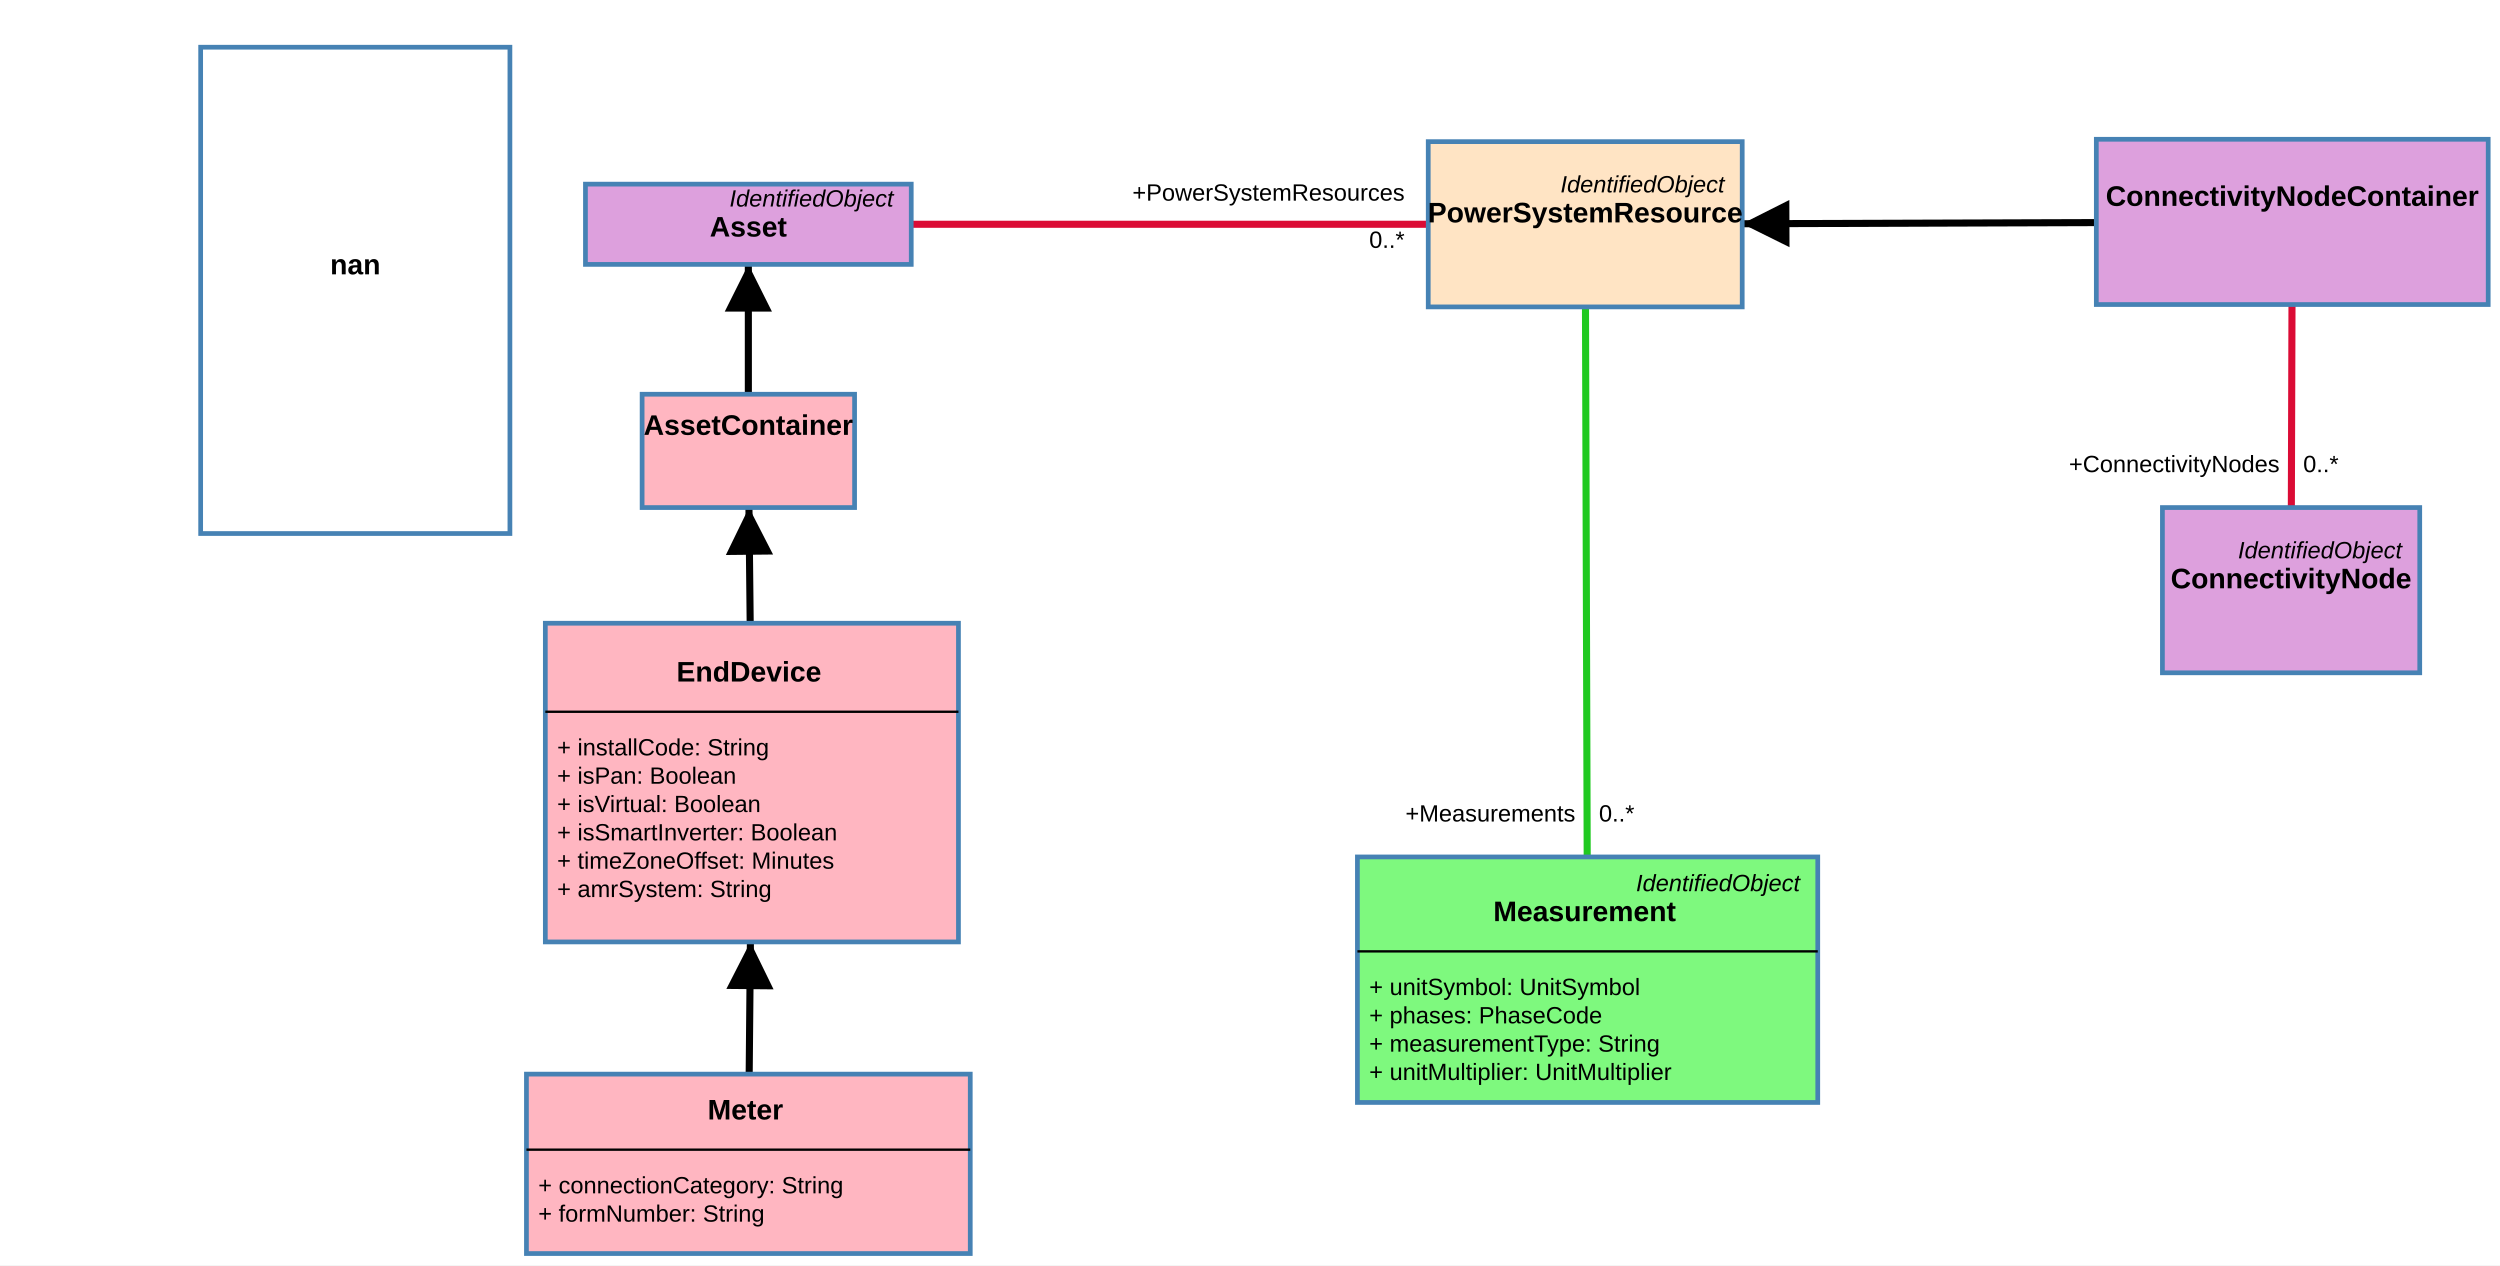
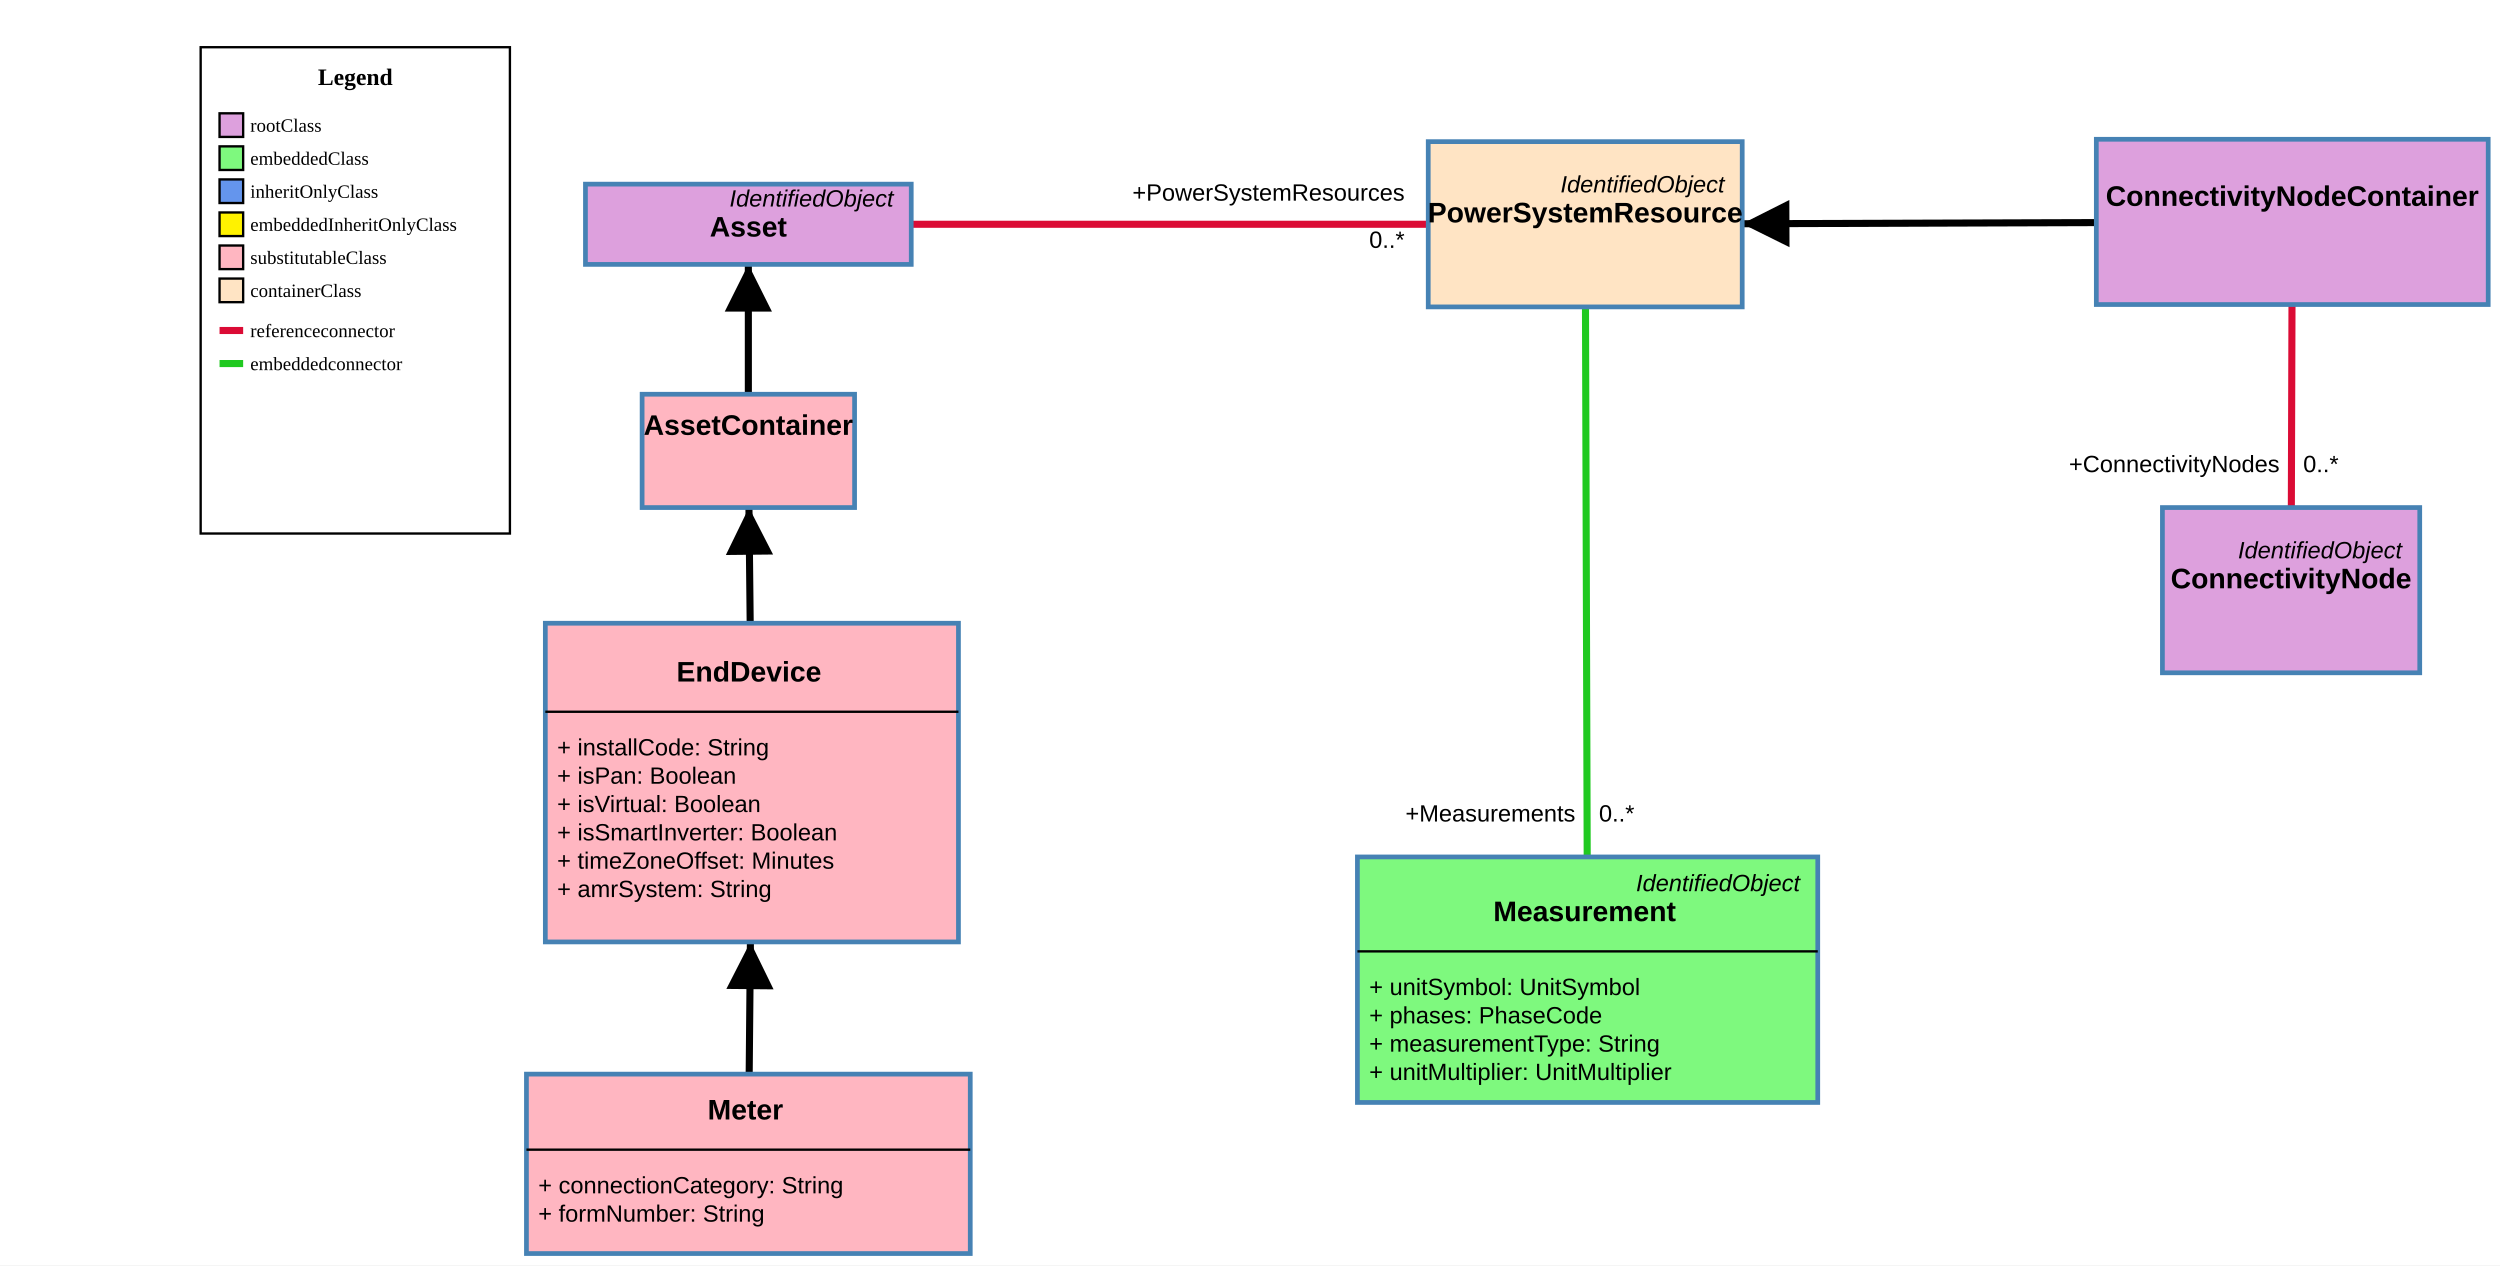
<svg xmlns="http://www.w3.org/2000/svg" width="1059" height="536" style="-webkit-tap-highlight-color: rgba(0, 0, 0, 0);">
  <rect width="100%" height="100%" fill="white" />
  <g class="zoom-group">
    <defs>
      <marker id="arrowhead" viewBox="-0 -5 10 10" refX="5" refY="0" orient="auto" markerWidth="10" markerHeight="10" xoverflow="visible">
        <path d="M 0,-5 L 10 ,0 L 0,5" fill="black" style="stroke: none;" />
      </marker>
    </defs>
    <line class="link" x1="970.5" y1="250" x2="971" y2="94" stroke="#DB0B35" stroke-width="3" />
    <line class="link" x1="971" y1="94" x2="671.5" y2="95" stroke="#000000" stroke-width="3" marker-end="url(#arrowhead)" />
    <line class="link" x1="671.5" y1="95" x2="672.5" y2="415" stroke="#20C920" stroke-width="3" />
    <line class="link" x1="317" y1="493" x2="318.5" y2="331.5" stroke="#000000" stroke-width="3" marker-end="url(#arrowhead)" />
    <line class="link" x1="317" y1="191" x2="317" y2="95" stroke="#000000" stroke-width="3" marker-end="url(#arrowhead)" />
    <line class="link" x1="318.5" y1="331.5" x2="317" y2="191" stroke="#000000" stroke-width="3" marker-end="url(#arrowhead)" />
    <line class="link" x1="317" y1="95" x2="671.5" y2="95" stroke="#DB0B35" stroke-width="3" />
    <line class="arrow" x2="748" y2="94.745" x1="971" y1="94" stroke="#000000" stroke-width="2" marker-end="url(#arrowhead)" />
    <line class="arrow" x2="317.78" y2="409" x1="317" y1="493" stroke="#000000" stroke-width="2" marker-end="url(#arrowhead)" />
    <line class="arrow" x2="317" y2="122" x1="317" y1="191" stroke="#000000" stroke-width="2" marker-end="url(#arrowhead)" />
    <line class="arrow" x2="317.363" y2="224.999" x1="318.5" y1="331.5" stroke="#000000" stroke-width="2" marker-end="url(#arrowhead)" />
    <g class="draggable" transform="translate(605, 60)">
      <rect class="box" width="133" height="70" style="fill: #FFE4C4; stroke: steelblue; stroke-width: 2px; cursor: move;" />
      <text x="0" y="0" text-anchor="start" font-size="10px">
        <tspan x="128" y="18" dy=".35em" text-anchor="end" style="font-family: Arial, sans-serif; font-weight: 400; font-style: italic; fill: black; font-size: 10px; pointer-events: none;">IdentifiedObject</tspan>
        <tspan x="66.5" y="30" dy=".35em" text-anchor="middle" style="font-family: Arial, sans-serif; font-weight: 700; font-style: normal; fill: black; font-size: 12px; pointer-events: none;">PowerSystemResource</tspan>
      </text>
    </g>
    <g class="draggable" transform="translate(916, 215)">
      <rect class="box" width="109" height="70" style="fill: #DDA0DD; stroke: steelblue; stroke-width: 2px; cursor: move;" />
      <text x="0" y="0" text-anchor="start" font-size="10px">
        <tspan x="104" y="18" dy=".35em" text-anchor="end" style="font-family: Arial, sans-serif; font-weight: 400; font-style: italic; fill: black; font-size: 10px; pointer-events: none;">IdentifiedObject</tspan>
        <tspan x="54.5" y="30" dy=".35em" text-anchor="middle" style="font-family: Arial, sans-serif; font-weight: 700; font-style: normal; fill: black; font-size: 12px; pointer-events: none;">ConnectivityNode</tspan>
      </text>
    </g>
    <g class="draggable" transform="translate(888, 59)">
      <rect class="box" width="166" height="70" style="fill: #DDA0DD; stroke: steelblue; stroke-width: 2px; cursor: move;" />
      <text x="0" y="0" text-anchor="start" font-size="10px">
        <tspan x="83" y="24" dy=".35em" text-anchor="middle" style="font-family: Arial, sans-serif; font-weight: 700; font-style: normal; fill: black; font-size: 12px; pointer-events: none;">ConnectivityNodeContainer</tspan>
      </text>
    </g>
    <g class="draggable" transform="translate(575, 363)">
      <rect class="box" width="195" height="104" style="fill: #7EF97E; stroke: steelblue; stroke-width: 2px; cursor: move;" />
      <text x="0" y="0" text-anchor="start" font-size="10px">
        <tspan x="190" y="11" dy=".35em" text-anchor="end" style="font-family: Arial, sans-serif; font-weight: 400; font-style: italic; fill: black; font-size: 10px; pointer-events: none;">IdentifiedObject</tspan>
        <tspan x="97.5" y="23" dy=".35em" text-anchor="middle" style="font-family: Arial, sans-serif; font-weight: 700; font-style: normal; fill: black; font-size: 12px; pointer-events: none;">Measurement</tspan>
        <tspan x="5" y="55" dy=".35em" text-anchor="start" style="font-family: Arial, sans-serif; font-weight: 400; font-style: normal; fill: black; font-size: 10px; pointer-events: none;">+   unitSymbol: UnitSymbol</tspan>
        <tspan x="5" y="67" dy=".35em" text-anchor="start" style="font-family: Arial, sans-serif; font-weight: 400; font-style: normal; fill: black; font-size: 10px; pointer-events: none;">+   phases: PhaseCode</tspan>
        <tspan x="5" y="79" dy=".35em" text-anchor="start" style="font-family: Arial, sans-serif; font-weight: 400; font-style: normal; fill: black; font-size: 10px; pointer-events: none;">+   measurementType: String</tspan>
        <tspan x="5" y="91" dy=".35em" text-anchor="start" style="font-family: Arial, sans-serif; font-weight: 400; font-style: normal; fill: black; font-size: 10px; pointer-events: none;">+   unitMultiplier: UnitMultiplier</tspan>
      </text>
      <line x1="0" x2="195" y1="40" y2="40" stroke="black" stroke-width="1" />
    </g>
    <g class="draggable" transform="translate(223, 455)">
      <rect class="box" width="188" height="76" style="fill: #FFB6C1; stroke: steelblue; stroke-width: 2px; cursor: move;" />
      <text x="0" y="0" text-anchor="start" font-size="10px">
        <tspan x="94" y="15" dy=".35em" text-anchor="middle" style="font-family: Arial, sans-serif; font-weight: 700; font-style: normal; fill: black; font-size: 12px; pointer-events: none;">Meter</tspan>
        <tspan x="5" y="47" dy=".35em" text-anchor="start" style="font-family: Arial, sans-serif; font-weight: 400; font-style: normal; fill: black; font-size: 10px; pointer-events: none;">+   connectionCategory: String</tspan>
        <tspan x="5" y="59" dy=".35em" text-anchor="start" style="font-family: Arial, sans-serif; font-weight: 400; font-style: normal; fill: black; font-size: 10px; pointer-events: none;">+   formNumber: String</tspan>
      </text>
      <line x1="0" x2="188" y1="32" y2="32" stroke="black" stroke-width="1" />
    </g>
    <g class="draggable" transform="translate(248, 78)">
      <rect class="box" width="138" height="34" style="fill: #DDA0DD; stroke: steelblue; stroke-width: 2px; cursor: move;" />
      <text x="0" y="0" text-anchor="start" font-size="10px">
        <tspan x="133" y="6" dy=".35em" text-anchor="end" style="font-family: Arial, sans-serif; font-weight: 400; font-style: italic; fill: black; font-size: 10px; pointer-events: none;">IdentifiedObject</tspan>
        <tspan x="69" y="18" dy=".35em" text-anchor="middle" style="font-family: Arial, sans-serif; font-weight: 700; font-style: normal; fill: black; font-size: 12px; pointer-events: none;">Asset</tspan>
      </text>
    </g>
    <g class="draggable" transform="translate(272, 167)">
      <rect class="box" width="90" height="48" style="fill: #FFB6C1; stroke: steelblue; stroke-width: 2px; cursor: move;" />
      <text x="0" y="0" text-anchor="start" font-size="10px">
        <tspan x="45" y="13" dy=".35em" text-anchor="middle" style="font-family: Arial, sans-serif; font-weight: 700; font-style: normal; fill: black; font-size: 12px; pointer-events: none;">AssetContainer</tspan>
      </text>
    </g>
    <g class="draggable" transform="translate(231, 264)">
      <rect class="box" width="175" height="135" style="fill: #FFB6C1; stroke: steelblue; stroke-width: 2px; cursor: move;" />
      <text x="0" y="0" text-anchor="start" font-size="10px">
        <tspan x="87.5" y="20.5" dy=".35em" text-anchor="middle" style="font-family: Arial, sans-serif; font-weight: 700; font-style: normal; fill: black; font-size: 12px; pointer-events: none;">EndDevice</tspan>
        <tspan x="5" y="52.5" dy=".35em" text-anchor="start" style="font-family: Arial, sans-serif; font-weight: 400; font-style: normal; fill: black; font-size: 10px; pointer-events: none;">+   installCode: String</tspan>
        <tspan x="5" y="64.5" dy=".35em" text-anchor="start" style="font-family: Arial, sans-serif; font-weight: 400; font-style: normal; fill: black; font-size: 10px; pointer-events: none;">+   isPan: Boolean</tspan>
        <tspan x="5" y="76.5" dy=".35em" text-anchor="start" style="font-family: Arial, sans-serif; font-weight: 400; font-style: normal; fill: black; font-size: 10px; pointer-events: none;">+   isVirtual: Boolean</tspan>
        <tspan x="5" y="88.5" dy=".35em" text-anchor="start" style="font-family: Arial, sans-serif; font-weight: 400; font-style: normal; fill: black; font-size: 10px; pointer-events: none;">+   isSmartInverter: Boolean</tspan>
        <tspan x="5" y="100.5" dy=".35em" text-anchor="start" style="font-family: Arial, sans-serif; font-weight: 400; font-style: normal; fill: black; font-size: 10px; pointer-events: none;">+   timeZoneOffset: Minutes</tspan>
        <tspan x="5" y="112.5" dy=".35em" text-anchor="start" style="font-family: Arial, sans-serif; font-weight: 400; font-style: normal; fill: black; font-size: 10px; pointer-events: none;">+   amrSystem: String</tspan>
      </text>
      <line x1="0" x2="175" y1="37.5" y2="37.5" stroke="black" stroke-width="1" />
    </g>
-     <g class="draggable" transform="translate(85, 20)">
-       <rect class="box" width="131" height="206" style="fill: #FFFFFF; stroke: steelblue; stroke-width: 2px; cursor: move;" />
-       <text x="0" y="0" text-anchor="start" font-size="10px">
-         <tspan x="65.5" y="92" dy=".35em" text-anchor="middle" style="font-family: Arial, sans-serif; font-weight: 700; font-style: normal; fill: black; font-size: 12px; pointer-events: none;">nan</tspan>
-       </text>
-     </g>
    <text class="link-text-start-top" x="965.628" y="210" text-anchor="end" dy="-1em" style="font-family: Arial, sans-serif; font-size: 10px; fill: black;">+ConnectivityNodes</text>
    <text class="link-text-start-top" x="878" y="94.294" text-anchor="end" dy="-1em" style="font-family: Arial, sans-serif; font-size: 10px; fill: black;" />
    <text class="link-text-start-top" x="666.625" y="135" text-anchor="end" dy="1em" style="font-family: Arial, sans-serif; font-size: 10px; fill: black;" />
    <text class="link-text-start-top" x="312.399" y="450" text-anchor="end" dy="-1em" style="font-family: Arial, sans-serif; font-size: 10px; fill: black;" />
    <text class="link-text-start-top" x="312" y="162" text-anchor="end" dy="-1em" style="font-family: Arial, sans-serif; font-size: 10px; fill: black;" />
    <text class="link-text-start-top" x="312.726" y="259" text-anchor="end" dy="-1em" style="font-family: Arial, sans-serif; font-size: 10px; fill: black;" />
    <text class="link-text-start-top" x="396" y="95" text-anchor="start" dy="-1em" style="font-family: Arial, sans-serif; font-size: 10px; fill: black;" />
    <text class="link-text-start-btm" x="975.628" y="210" dy="-1em" text-anchor="start" style="font-family: Arial, sans-serif; font-size: 10px; fill: black;">0..*</text>
    <text class="link-text-start-btm" x="878" y="94.294" dy="1em" text-anchor="end" style="font-family: Arial, sans-serif; font-size: 10px; fill: black;" />
    <text class="link-text-start-btm" x="676.625" y="135" dy="1em" text-anchor="start" style="font-family: Arial, sans-serif; font-size: 10px; fill: black;" />
    <text class="link-text-start-btm" x="322.399" y="450" dy="-1em" text-anchor="start" style="font-family: Arial, sans-serif; font-size: 10px; fill: black;" />
    <text class="link-text-start-btm" x="322" y="162" dy="-1em" text-anchor="start" style="font-family: Arial, sans-serif; font-size: 10px; fill: black;" />
    <text class="link-text-start-btm" x="322.726" y="259" dy="-1em" text-anchor="start" style="font-family: Arial, sans-serif; font-size: 10px; fill: black;" />
    <text class="link-text-start-btm" x="396" y="95" dy="1em" text-anchor="start" style="font-family: Arial, sans-serif; font-size: 10px; fill: black;" />
    <text class="link-text-end-top" x="965.872" y="134" dy="1em" text-anchor="end" style="font-family: Arial, sans-serif; font-size: 10px; fill: black;" />
    <text class="link-text-end-top" x="748" y="94.761" dy="-1em" text-anchor="start" style="font-family: Arial, sans-serif; font-size: 10px; fill: black;" />
    <text class="link-text-end-top" x="667.322" y="358" dy="-1em" text-anchor="end" style="font-family: Arial, sans-serif; font-size: 10px; fill: black;">+Measurements</text>
    <text class="link-text-end-top" x="312.827" y="404" dy="1em" text-anchor="end" style="font-family: Arial, sans-serif; font-size: 10px; fill: black;" />
    <text class="link-text-end-top" x="312" y="117" dy="1em" text-anchor="end" style="font-family: Arial, sans-serif; font-size: 10px; fill: black;" />
    <text class="link-text-end-top" x="312.31" y="220" dy="1em" text-anchor="end" style="font-family: Arial, sans-serif; font-size: 10px; fill: black;" />
    <text class="link-text-end-top" x="595" y="95" dy="-1em" text-anchor="end" style="font-family: Arial, sans-serif; font-size: 10px; fill: black;">+PowerSystemResources</text>
    <text class="link-text-end-btm" x="975.872" y="134" dy="1em" text-anchor="start" style="font-family: Arial, sans-serif; font-size: 10px; fill: black;" />
    <text class="link-text-end-btm" x="748" y="94.761" dy="1em" text-anchor="start" style="font-family: Arial, sans-serif; font-size: 10px; fill: black;" />
    <text class="link-text-end-btm" x="677.322" y="358" dy="-1em" text-anchor="start" style="font-family: Arial, sans-serif; font-size: 10px; fill: black;">0..*</text>
    <text class="link-text-end-btm" x="322.827" y="404" dy="1em" text-anchor="start" style="font-family: Arial, sans-serif; font-size: 10px; fill: black;" />
    <text class="link-text-end-btm" x="322" y="117" dy="1em" text-anchor="start" style="font-family: Arial, sans-serif; font-size: 10px; fill: black;" />
    <text class="link-text-end-btm" x="322.31" y="220" dy="1em" text-anchor="start" style="font-family: Arial, sans-serif; font-size: 10px; fill: black;" />
    <text class="link-text-end-btm" x="595" y="95" dy="1em" text-anchor="end" style="font-family: Arial, sans-serif; font-size: 10px; fill: black;">0..*</text>
+     <g class="legend" transform="translate(85, 20)">
+       <rect width="131" height="206" fill="white" stroke="black" stroke-width="1" />
+       <text x="65.5" y="16" text-anchor="middle" font-weight="bold" font-size="10px">Legend</text>
+       <rect x="8" y="28" width="10" height="10" fill="#DDA0DD" stroke="black" stroke-width="1" />
+       <text x="21" y="33" dy="0.35em" font-size="8px">rootClass</text>
+       <rect x="8" y="42" width="10" height="10" fill="#7EF97E" stroke="black" stroke-width="1" />
+       <text x="21" y="47" dy="0.35em" font-size="8px">embeddedClass</text>
+       <rect x="8" y="56" width="10" height="10" fill="#6495ED" stroke="black" stroke-width="1" />
+       <text x="21" y="61" dy="0.35em" font-size="8px">inheritOnlyClass</text>
+       <rect x="8" y="70" width="10" height="10" fill="#FFF200" stroke="black" stroke-width="1" />
+       <text x="21" y="75" dy="0.35em" font-size="8px">embeddedInheritOnlyClass</text>
+       <rect x="8" y="84" width="10" height="10" fill="#FFB6C1" stroke="black" stroke-width="1" />
+       <text x="21" y="89" dy="0.35em" font-size="8px">substitutableClass</text>
+       <rect x="8" y="98" width="10" height="10" fill="#FFE4C4" stroke="black" stroke-width="1" />
+       <text x="21" y="103" dy="0.35em" font-size="8px">containerClass</text>
+       <line x1="8" x2="18" y1="120" y2="120" stroke="#DB0B35" stroke-width="3" />
+       <text x="21" y="120" dy="0.35em" font-size="8px">referenceconnector</text>
+       <line x1="8" x2="18" y1="134" y2="134" stroke="#20C920" stroke-width="3" />
+       <text x="21" y="134" dy="0.35em" font-size="8px">embeddedconnector</text>
+     </g>
  </g>
</svg>
